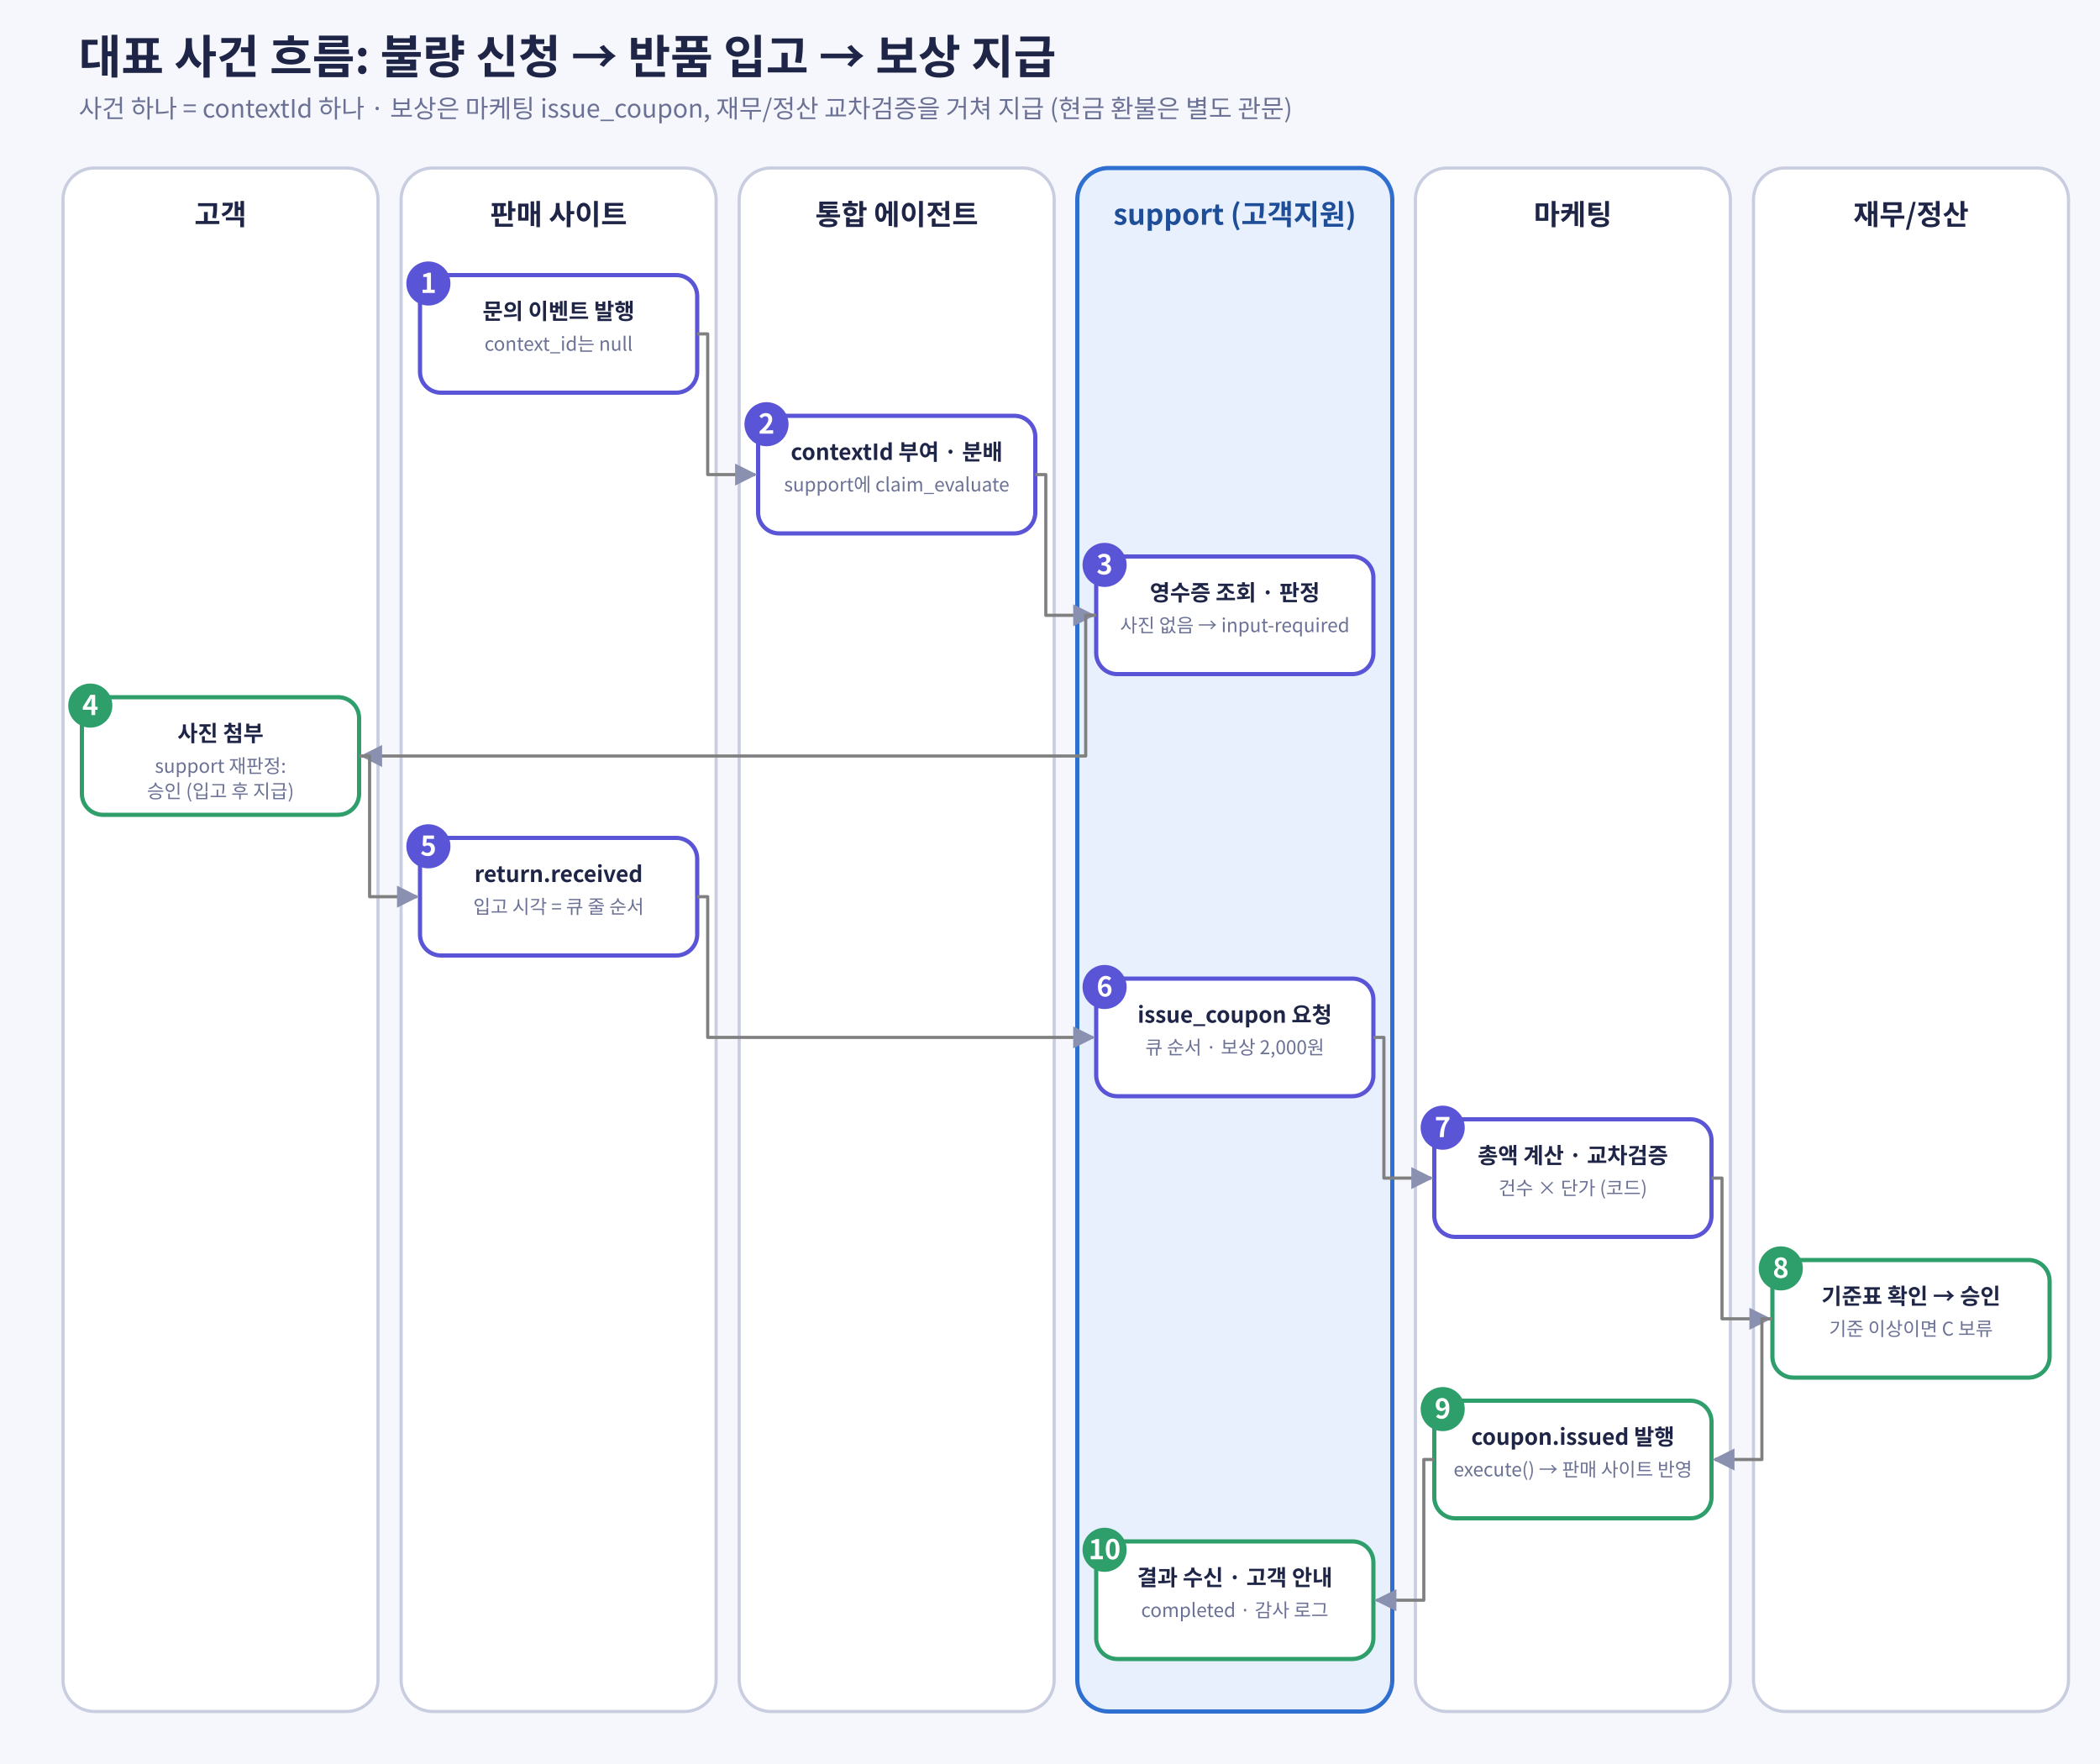
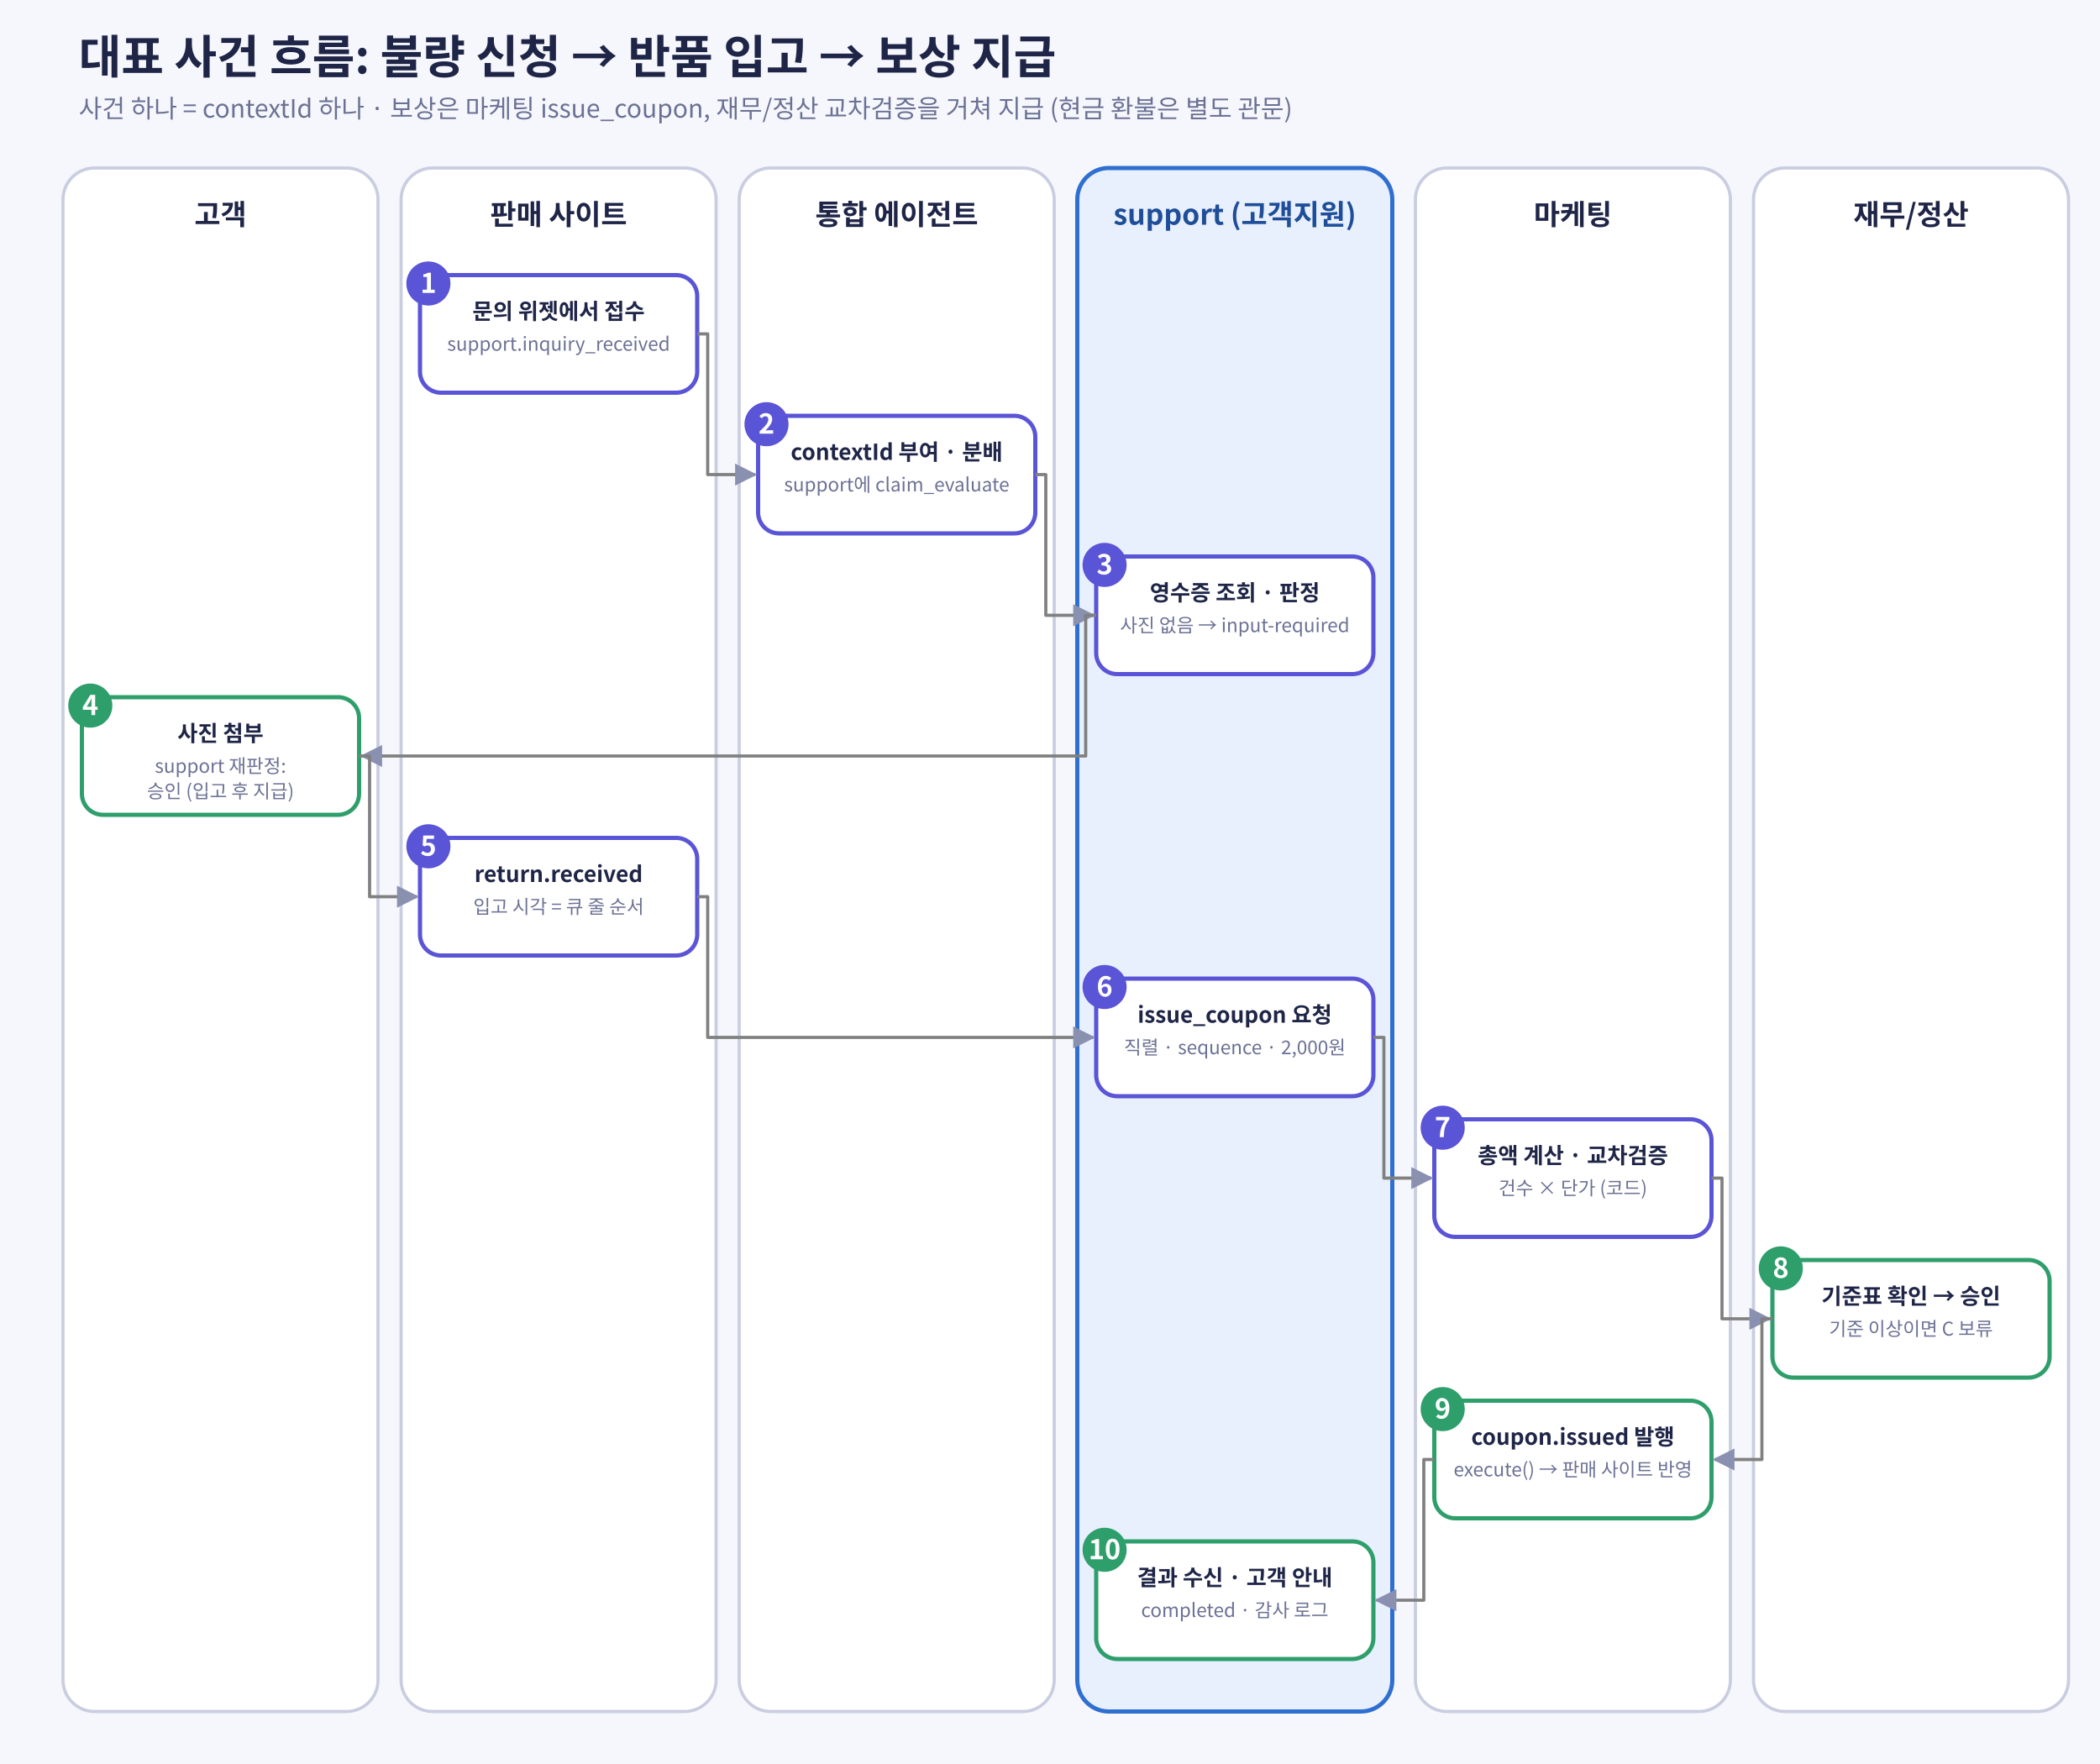
<svg xmlns="http://www.w3.org/2000/svg" viewBox="0 0 2000 1680" width="2000" height="1680" font-family="'Noto Sans CJK KR','Noto Sans KR','Pretendard','Malgun Gothic','Apple SD Gothic Neo',sans-serif">
  <defs>
    <marker id="a-purple" viewBox="0 0 10 10" refX="9" refY="5" markerWidth="7" markerHeight="7" orient="auto-start-reverse">
      <path d="M0 0 L10 5 L0 10 z" fill="#5a54d6" />
    </marker>
    <marker id="a-green" viewBox="0 0 10 10" refX="9" refY="5" markerWidth="7" markerHeight="7" orient="auto-start-reverse">
      <path d="M0 0 L10 5 L0 10 z" fill="#2e9e6b" />
    </marker>
    <marker id="a-gray" viewBox="0 0 10 10" refX="9" refY="5" markerWidth="7" markerHeight="7" orient="auto-start-reverse">
      <path d="M0 0 L10 5 L0 10 z" fill="#8a90b0" />
    </marker>
  </defs>
  <rect width="2000" height="1680" fill="#f6f7fc" />
  <text x="75" y="70" font-size="44" font-weight="800" fill="#1f2547" text-anchor="start">대표 사건 흐름: 불량 신청 → 반품 입고 → 보상 지급</text>
  <text x="75" y="112" font-size="24" font-weight="400" fill="#6b7194" text-anchor="start">사건 하나 = contextId 하나 · 보상은 마케팅 issue_coupon, 재무/정산 교차검증을 거쳐 지급 (현금 환불은 별도 관문)</text>
  <rect x="60" y="160" width="300" height="1470" rx="30" fill="#ffffff" stroke="#c9cde0" stroke-width="3" />
  <text x="210.0" y="214" font-size="27" font-weight="800" fill="#1f2547" text-anchor="middle">고객</text>
  <rect x="382" y="160" width="300" height="1470" rx="30" fill="#ffffff" stroke="#c9cde0" stroke-width="3" />
  <text x="532.0" y="214" font-size="27" font-weight="800" fill="#1f2547" text-anchor="middle">판매 사이트</text>
  <rect x="704" y="160" width="300" height="1470" rx="30" fill="#ffffff" stroke="#c9cde0" stroke-width="3" />
  <text x="854.0" y="214" font-size="27" font-weight="800" fill="#1f2547" text-anchor="middle">통합 에이전트</text>
  <rect x="1026" y="160" width="300" height="1470" rx="30" fill="#e8f0fe" stroke="#2f6fd0" stroke-width="4" />
  <text x="1176.0" y="214" font-size="27" font-weight="800" fill="#1f4e99" text-anchor="middle">support (고객지원)</text>
  <rect x="1348" y="160" width="300" height="1470" rx="30" fill="#ffffff" stroke="#c9cde0" stroke-width="3" />
  <text x="1498.0" y="214" font-size="27" font-weight="800" fill="#1f2547" text-anchor="middle">마케팅</text>
  <rect x="1670" y="160" width="300" height="1470" rx="30" fill="#ffffff" stroke="#c9cde0" stroke-width="3" />
  <text x="1820.0" y="214" font-size="27" font-weight="800" fill="#1f2547" text-anchor="middle">재무/정산</text>
  <rect x="400" y="262" width="264" height="112" rx="20" fill="#ffffff" stroke="#5a54d6" stroke-width="4" />
  <circle cx="408" cy="270" r="21" fill="#5a54d6" />
  <text x="408" y="279" font-size="26" font-weight="700" fill="#fff" text-anchor="middle">1</text>
-   <text x="532.0" y="304" font-size="21" font-weight="800" fill="#1f2547" text-anchor="middle">문의 이벤트 발행</text>
-   <text x="532.0" y="334" font-size="18" font-weight="400" fill="#6b7194" text-anchor="middle">context_id는 null</text>
+   <text x="532.0" y="304" font-size="21" font-weight="800" fill="#1f2547" text-anchor="middle">문의 위젯에서 접수</text>
+   <text x="532.0" y="334" font-size="18" font-weight="400" fill="#6b7194" text-anchor="middle">support.inquiry_received</text>
  <rect x="722" y="396" width="264" height="112" rx="20" fill="#ffffff" stroke="#5a54d6" stroke-width="4" />
  <circle cx="730" cy="404" r="21" fill="#5a54d6" />
  <text x="730" y="413" font-size="26" font-weight="700" fill="#fff" text-anchor="middle">2</text>
  <text x="854.0" y="438" font-size="21" font-weight="800" fill="#1f2547" text-anchor="middle">contextId 부여 · 분배</text>
  <text x="854.0" y="468" font-size="18" font-weight="400" fill="#6b7194" text-anchor="middle">support에 claim_evaluate</text>
  <rect x="1044" y="530" width="264" height="112" rx="20" fill="#ffffff" stroke="#5a54d6" stroke-width="4" />
  <circle cx="1052" cy="538" r="21" fill="#5a54d6" />
  <text x="1052" y="547" font-size="26" font-weight="700" fill="#fff" text-anchor="middle">3</text>
  <text x="1176.0" y="572" font-size="21" font-weight="800" fill="#1f2547" text-anchor="middle">영수증 조회 · 판정</text>
  <text x="1176.0" y="602" font-size="18" font-weight="400" fill="#6b7194" text-anchor="middle">사진 없음 → input-required</text>
  <rect x="78" y="664" width="264" height="112" rx="20" fill="#ffffff" stroke="#2e9e6b" stroke-width="4" />
  <circle cx="86" cy="672" r="21" fill="#2e9e6b" />
  <text x="86" y="681" font-size="26" font-weight="700" fill="#fff" text-anchor="middle">4</text>
  <text x="210.0" y="706" font-size="21" font-weight="800" fill="#1f2547" text-anchor="middle">사진 첨부</text>
  <text x="210.0" y="736" font-size="18" font-weight="400" fill="#6b7194" text-anchor="middle">support 재판정:</text>
  <text x="210.0" y="760" font-size="18" font-weight="400" fill="#6b7194" text-anchor="middle">승인 (입고 후 지급)</text>
  <rect x="400" y="798" width="264" height="112" rx="20" fill="#ffffff" stroke="#5a54d6" stroke-width="4" />
  <circle cx="408" cy="806" r="21" fill="#5a54d6" />
  <text x="408" y="815" font-size="26" font-weight="700" fill="#fff" text-anchor="middle">5</text>
  <text x="532.0" y="840" font-size="21" font-weight="800" fill="#1f2547" text-anchor="middle">return.received</text>
  <text x="532.0" y="870" font-size="18" font-weight="400" fill="#6b7194" text-anchor="middle">입고 시각 = 큐 줄 순서</text>
  <rect x="1044" y="932" width="264" height="112" rx="20" fill="#ffffff" stroke="#5a54d6" stroke-width="4" />
  <circle cx="1052" cy="940" r="21" fill="#5a54d6" />
  <text x="1052" y="949" font-size="26" font-weight="700" fill="#fff" text-anchor="middle">6</text>
  <text x="1176.0" y="974" font-size="21" font-weight="800" fill="#1f2547" text-anchor="middle">issue_coupon 요청</text>
-   <text x="1176.0" y="1004" font-size="18" font-weight="400" fill="#6b7194" text-anchor="middle">큐 순서 · 보상 2,000원</text>
+   <text x="1176.0" y="1004" font-size="18" font-weight="400" fill="#6b7194" text-anchor="middle">직렬 · sequence · 2,000원</text>
  <rect x="1366" y="1066" width="264" height="112" rx="20" fill="#ffffff" stroke="#5a54d6" stroke-width="4" />
  <circle cx="1374" cy="1074" r="21" fill="#5a54d6" />
  <text x="1374" y="1083" font-size="26" font-weight="700" fill="#fff" text-anchor="middle">7</text>
  <text x="1498.0" y="1108" font-size="21" font-weight="800" fill="#1f2547" text-anchor="middle">총액 계산 · 교차검증</text>
  <text x="1498.0" y="1138" font-size="18" font-weight="400" fill="#6b7194" text-anchor="middle">건수 × 단가 (코드)</text>
  <rect x="1688" y="1200" width="264" height="112" rx="20" fill="#ffffff" stroke="#2e9e6b" stroke-width="4" />
  <circle cx="1696" cy="1208" r="21" fill="#2e9e6b" />
  <text x="1696" y="1217" font-size="26" font-weight="700" fill="#fff" text-anchor="middle">8</text>
  <text x="1820.0" y="1242" font-size="21" font-weight="800" fill="#1f2547" text-anchor="middle">기준표 확인 → 승인</text>
  <text x="1820.0" y="1272" font-size="18" font-weight="400" fill="#6b7194" text-anchor="middle">기준 이상이면 C 보류</text>
  <rect x="1366" y="1334" width="264" height="112" rx="20" fill="#ffffff" stroke="#2e9e6b" stroke-width="4" />
  <circle cx="1374" cy="1342" r="21" fill="#2e9e6b" />
  <text x="1374" y="1351" font-size="26" font-weight="700" fill="#fff" text-anchor="middle">9</text>
  <text x="1498.0" y="1376" font-size="21" font-weight="800" fill="#1f2547" text-anchor="middle">coupon.issued 발행</text>
  <text x="1498.0" y="1406" font-size="18" font-weight="400" fill="#6b7194" text-anchor="middle">execute() → 판매 사이트 반영</text>
  <rect x="1044" y="1468" width="264" height="112" rx="20" fill="#ffffff" stroke="#2e9e6b" stroke-width="4" />
  <circle cx="1052" cy="1476" r="21" fill="#2e9e6b" />
  <text x="1052" y="1485" font-size="26" font-weight="700" fill="#fff" text-anchor="middle">10</text>
  <text x="1176.0" y="1510" font-size="21" font-weight="800" fill="#1f2547" text-anchor="middle">결과 수신 · 고객 안내</text>
  <text x="1176.0" y="1540" font-size="18" font-weight="400" fill="#6b7194" text-anchor="middle">completed · 감사 로그</text>
  <path d="M 664 318.0 H 674 V 452.0 H 719" fill="none" stroke="gray" stroke-width="3" marker-end="url(#a-gray)" stroke-linejoin="round" />
  <path d="M 986 452.0 H 996 V 586.0 H 1041" fill="none" stroke="gray" stroke-width="3" marker-end="url(#a-gray)" stroke-linejoin="round" />
  <path d="M 1044 586.0 H 1034 V 720.0 H 345" fill="none" stroke="gray" stroke-width="3" marker-end="url(#a-gray)" stroke-linejoin="round" />
  <path d="M 342 720.0 H 352 V 854.0 H 397" fill="none" stroke="gray" stroke-width="3" marker-end="url(#a-gray)" stroke-linejoin="round" />
  <path d="M 664 854.0 H 674 V 988.0 H 1041" fill="none" stroke="gray" stroke-width="3" marker-end="url(#a-gray)" stroke-linejoin="round" />
  <path d="M 1308 988.0 H 1318 V 1122.0 H 1363" fill="none" stroke="gray" stroke-width="3" marker-end="url(#a-gray)" stroke-linejoin="round" />
  <path d="M 1630 1122.0 H 1640 V 1256.0 H 1685" fill="none" stroke="gray" stroke-width="3" marker-end="url(#a-gray)" stroke-linejoin="round" />
  <path d="M 1688 1256.0 H 1678 V 1390.0 H 1633" fill="none" stroke="gray" stroke-width="3" marker-end="url(#a-gray)" stroke-linejoin="round" />
  <path d="M 1366 1390.0 H 1356 V 1524.0 H 1311" fill="none" stroke="gray" stroke-width="3" marker-end="url(#a-gray)" stroke-linejoin="round" />
</svg>
